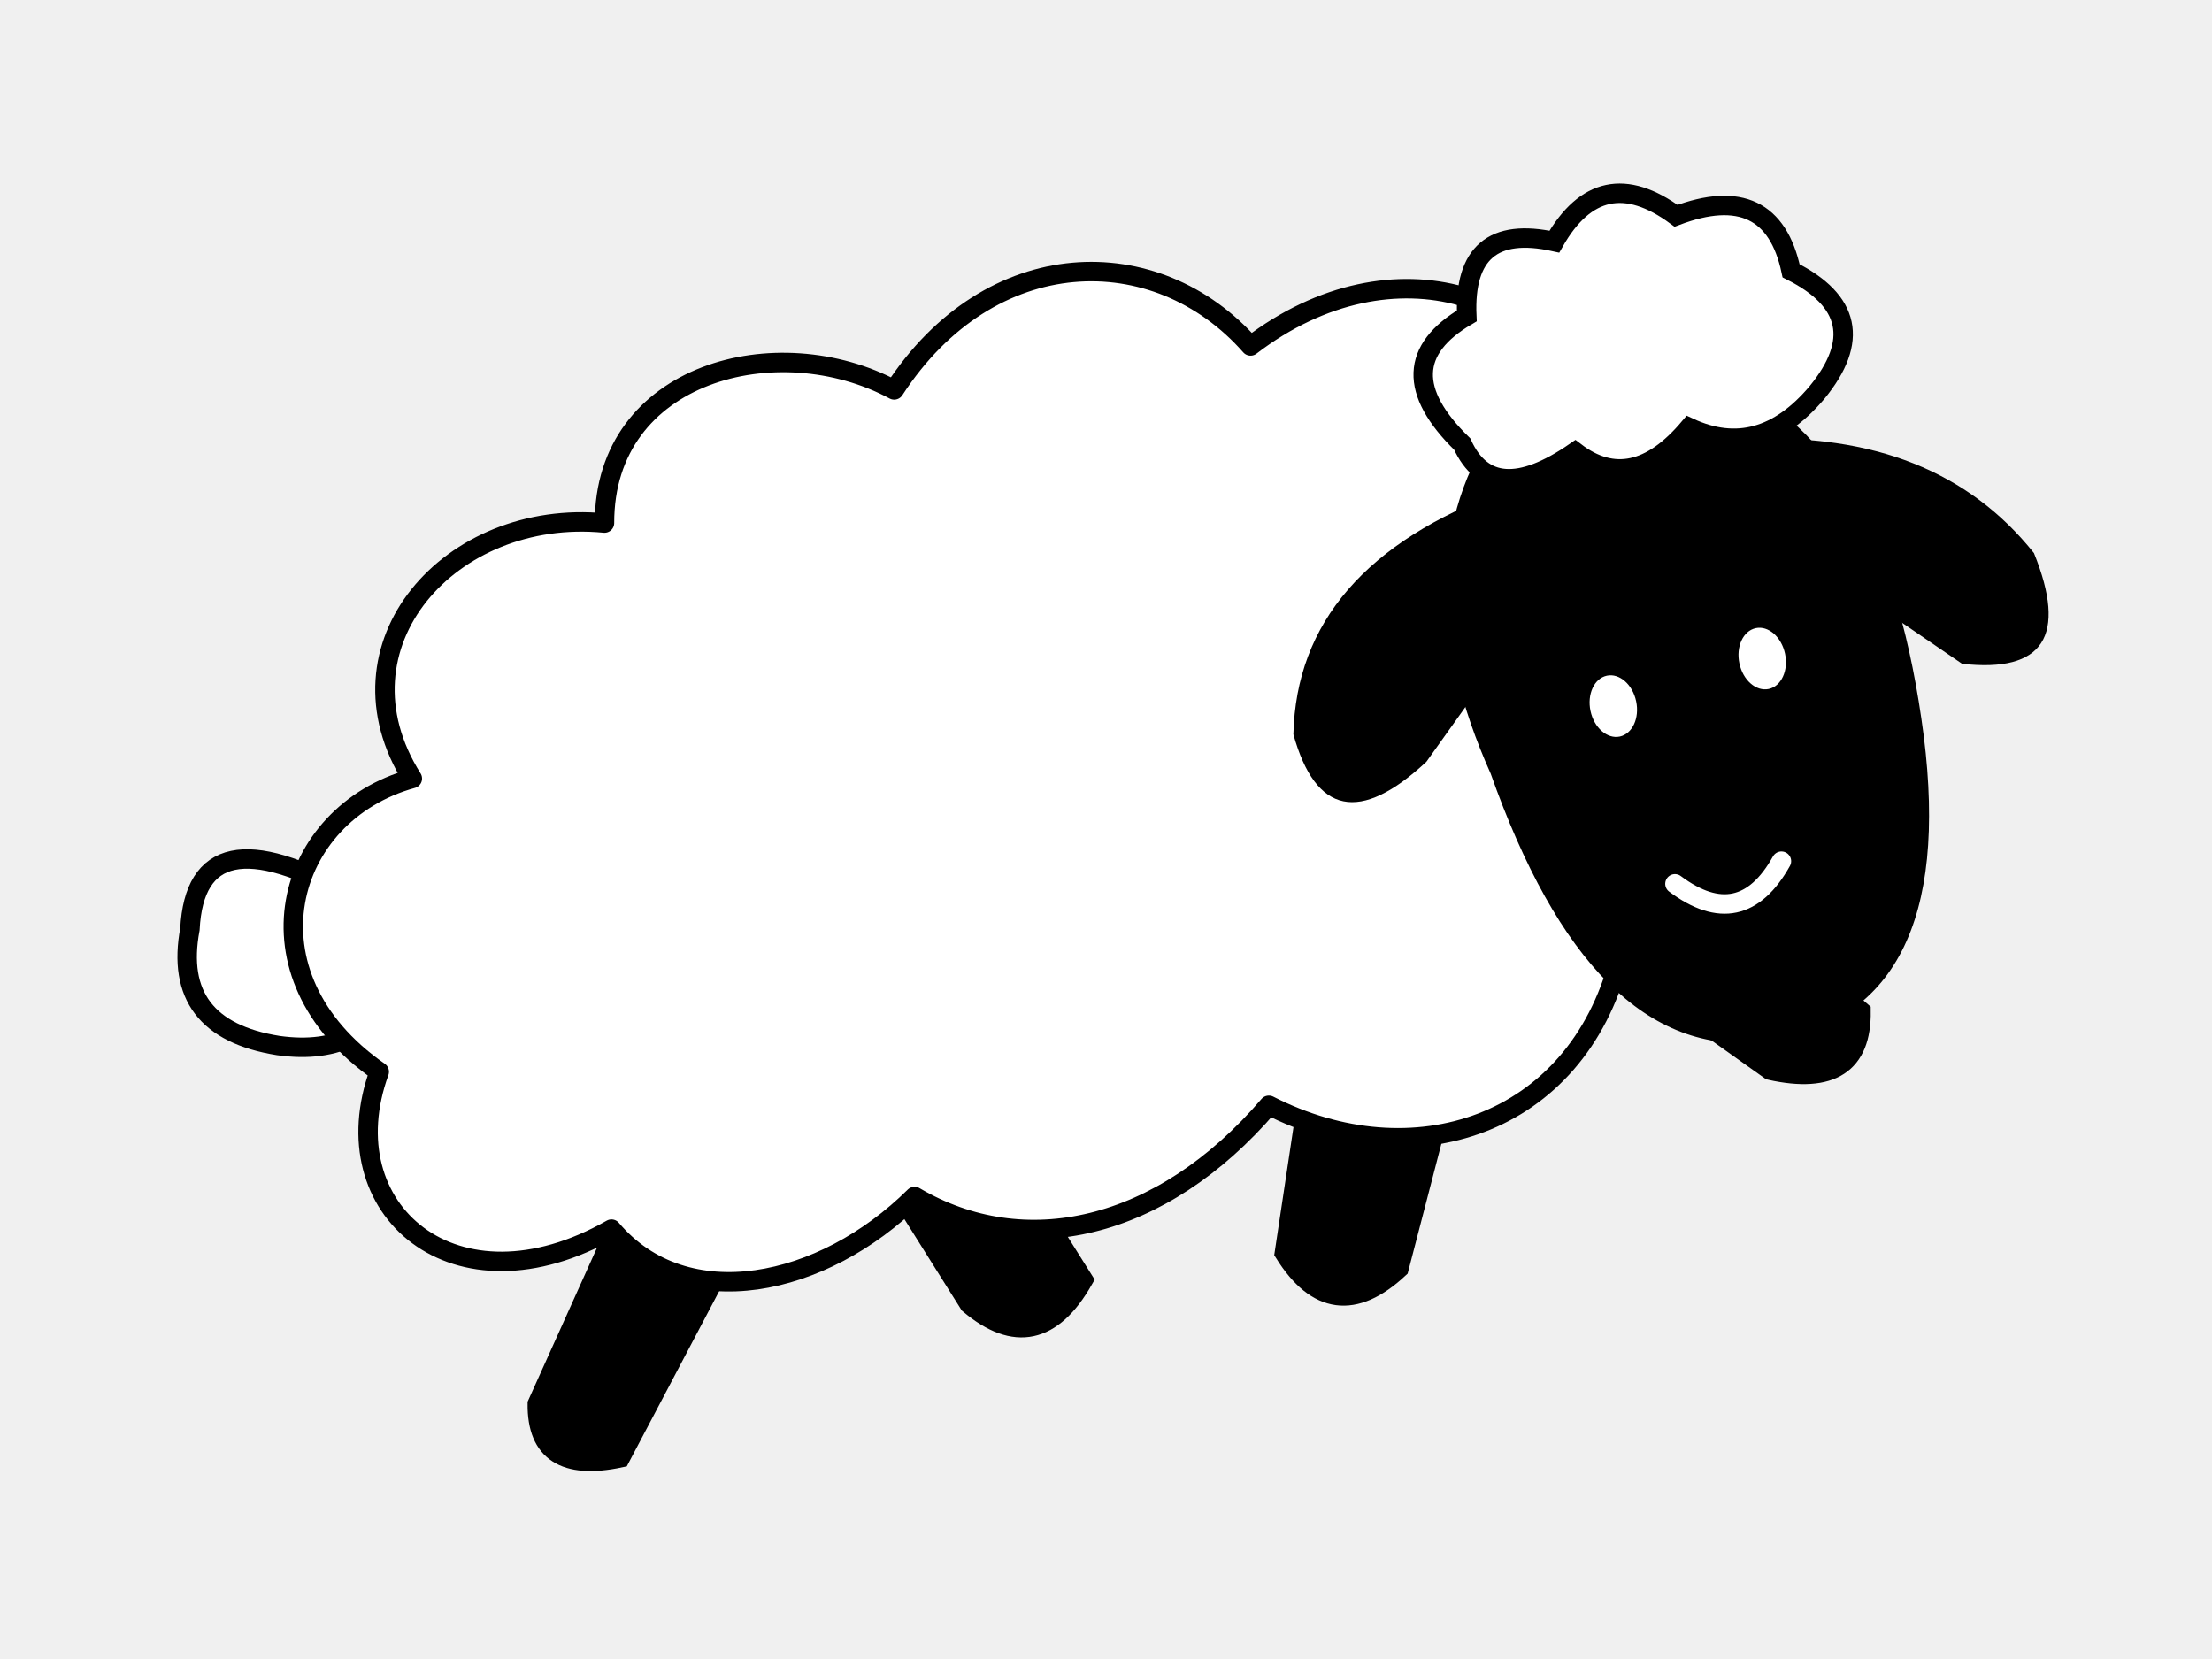
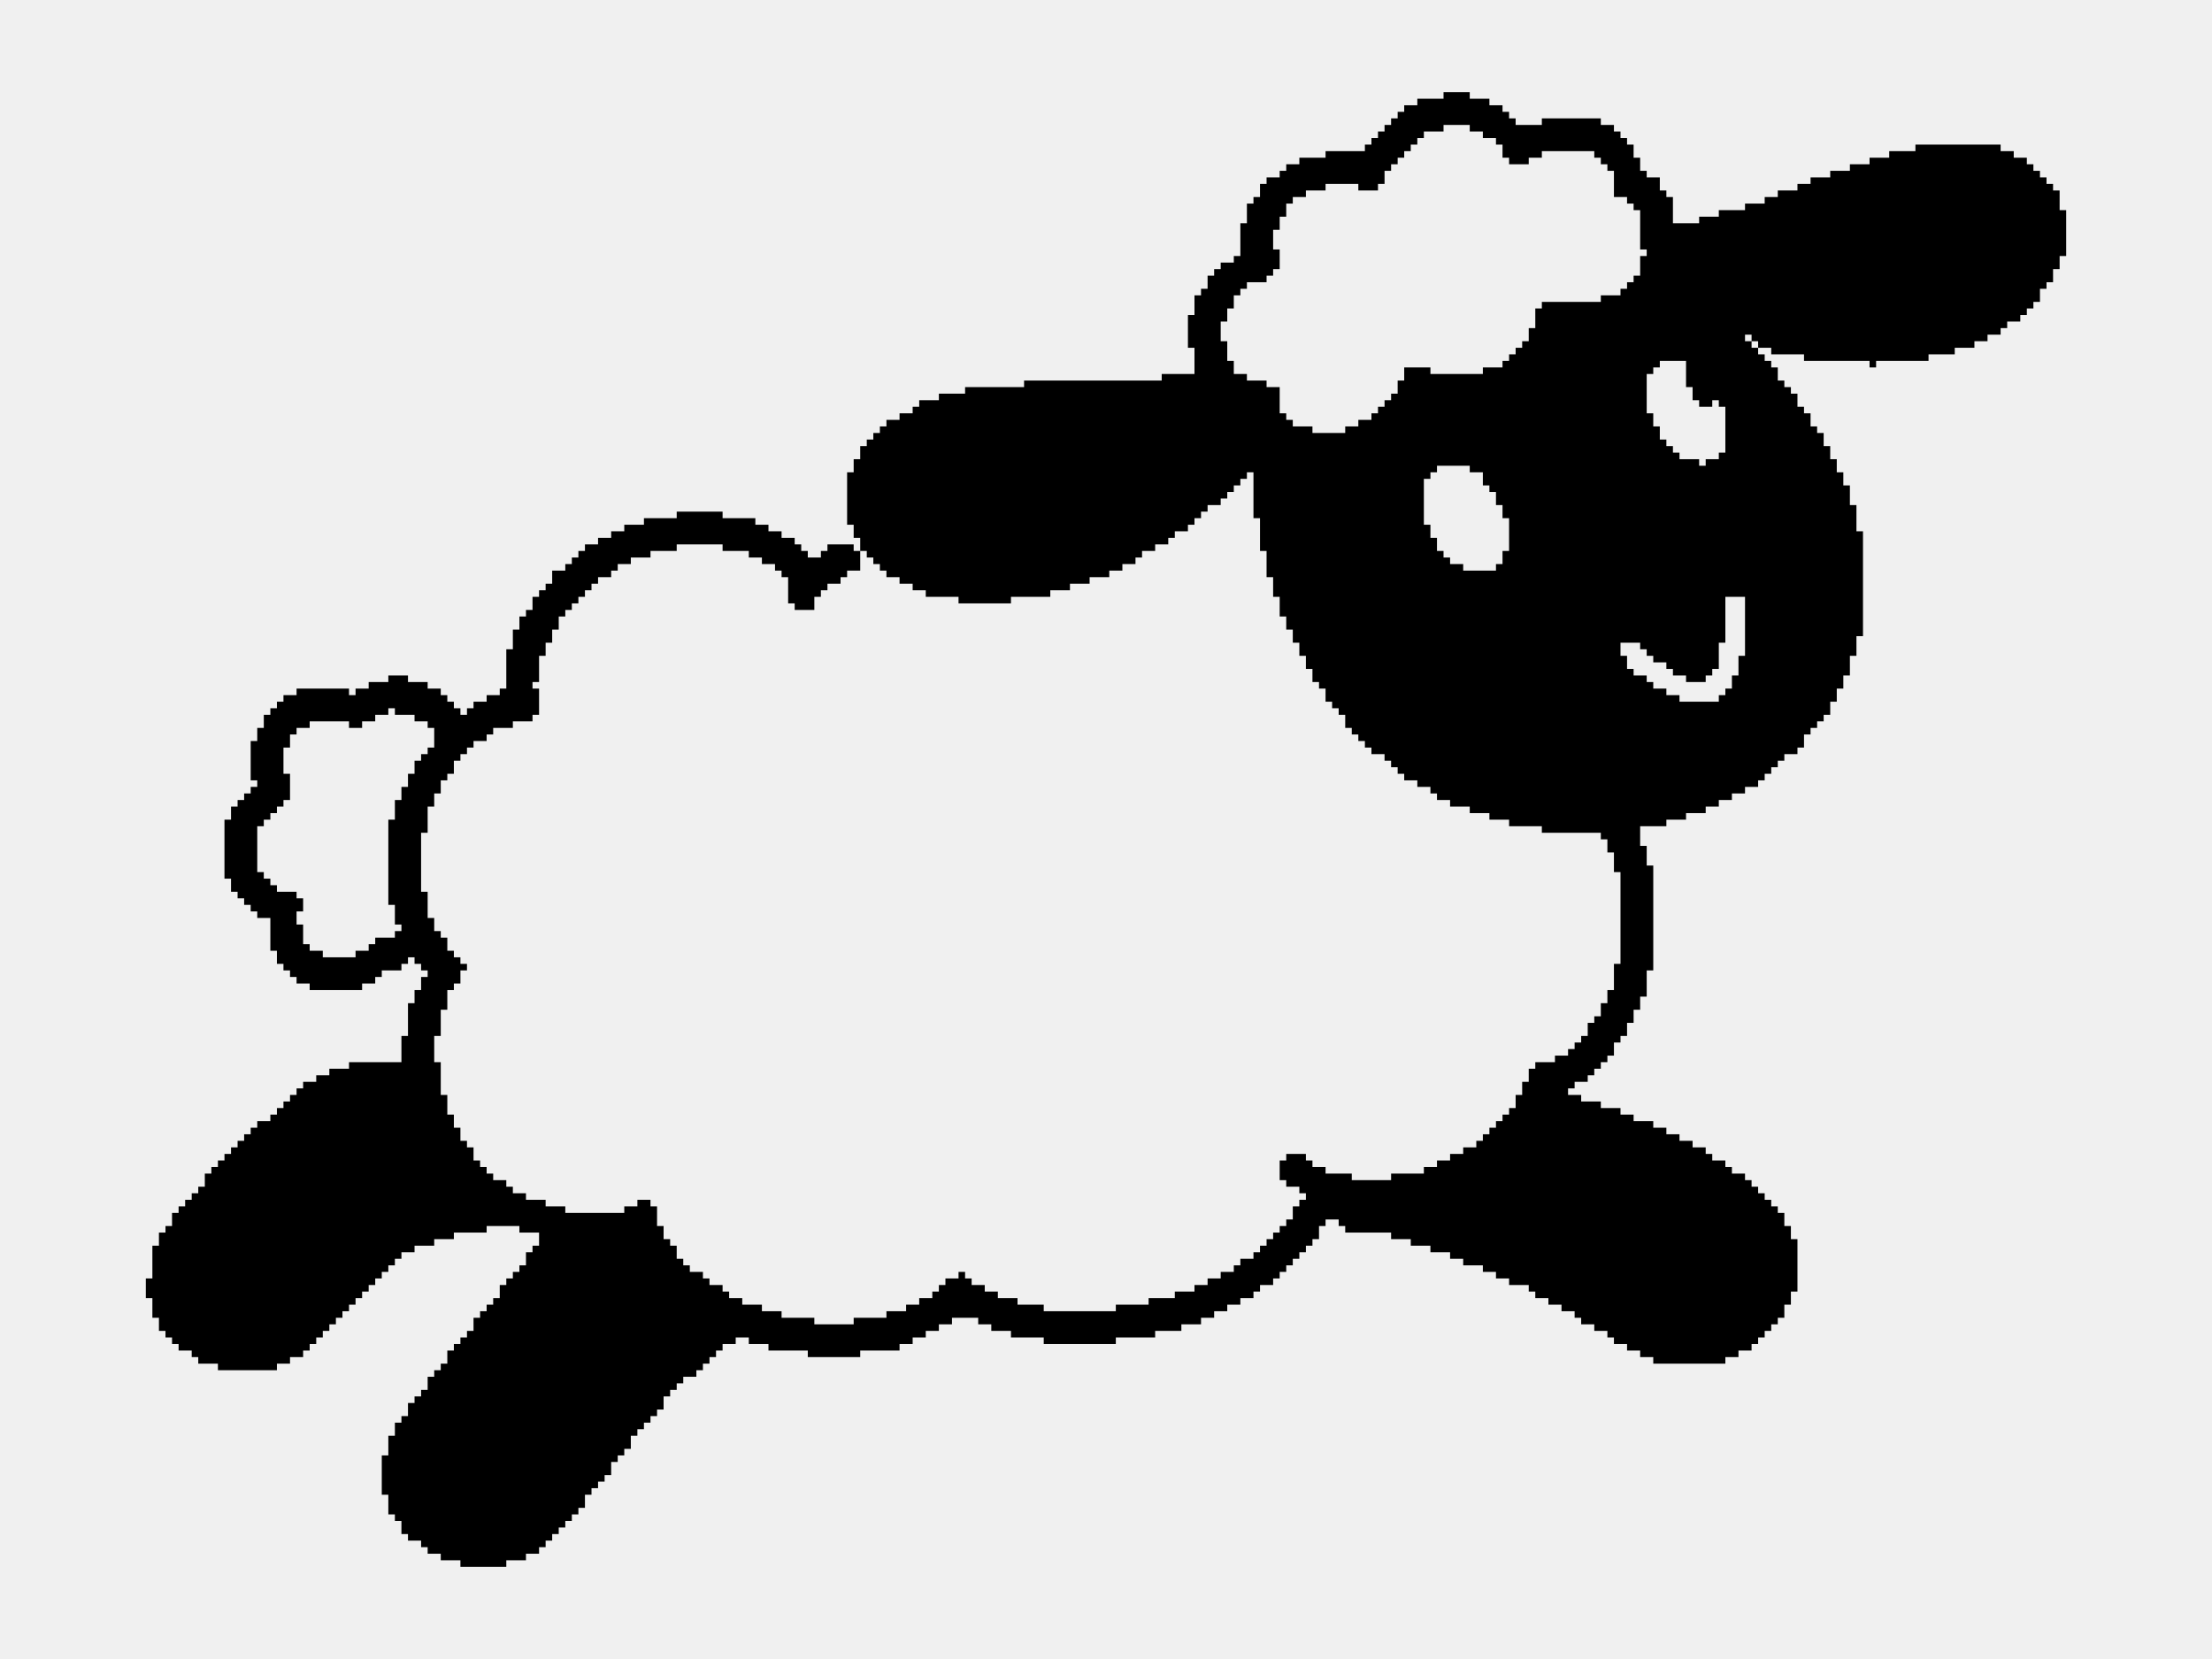
- <svg xmlns="http://www.w3.org/2000/svg" width="256" height="192" viewBox="0 0 256 192">
-   <g transform="translate(12 10) scale(.9)">
-     <g transform="translate(8 -10) rotate(-12 128 100)">
-       <path d="M23 92q-17-15-21 0q-5 12 8 17q11 4 17-5" fill="white" stroke="black" stroke-width="2.5" />
-       <path d="m55 131-22 30q-2 9 9 9l25-30m12-10 11 30q7 9 15 0l-11-30m49 0-12 32q4 11 14 5l15-30m14-10 23 25q11 5 13-5l-22-29" fill="black" stroke="black" stroke-width="2.5" />
-       <path d="M47 141C25 148 12 131 22 115C7 99 17 80 34 79C27 60 46 46 65 52C69 33 92 32 105 43C121 27 142 31 151 47C172 37 191 49 191 66C211 67 215 88 202 99C214 119 199 136 181 134C171 154 149 156 133 143C116 156 98 156 86 145C72 154 54 154 47 141Z" fill="white" stroke="black" stroke-width="2.5" stroke-linejoin="round" />
-       <g transform="rotate(0 183 93)">
-         <path d="M181 64q-16 15-10 43q5 38 26 40q24 2 27-33q3-37-15-49Z" fill="black" stroke="black" stroke-width="2.5" />
-         <path d="M179 72q-28 4-33 25q1 16 16 7l24-22M211 72q24 4 33 22q3 17-12 12l-21-22" fill="black" />
-         <ellipse cx="187" cy="102" rx="3" ry="4" fill="white" />
-         <ellipse cx="207" cy="100" rx="3" ry="4" fill="white" />
-         <path d="M190 126q7 8 14 0" fill="none" stroke="white" stroke-width="2.5" stroke-linecap="round" />
-         <path d="M175 65q-8-12 4-16q2-12 13-7q8-9 16 0q13-2 13 10q10 8 0 16q-9 7-17 1q-9 7-15 0q-12 5-14-4Z" fill="white" stroke="black" stroke-width="2.5" />
-       </g>
-     </g>
+ <svg xmlns="http://www.w3.org/2000/svg" width="384" height="288" viewBox="0 0 384 288">
+   <g transform="translate(25.31556 16) scale(1.137778)">
+     <path fill="black" d="M198 0h4v1h-4ZM194 1h11v1h-11ZM192 2h15v1h-15ZM191 3h17v1h-17ZM190 4h19v1h-19ZM213 4h9v1h-9ZM189 5h9v1h-9ZM202 5h22v1h-22ZM188 6h7v1h-7ZM204 6h21v1h-21ZM187 7h7v1h-7ZM206 7h20v1h-20ZM186 8h7v1h-7ZM207 8h20v1h-20ZM270 8h13v1h-13ZM180 9h12v1h-12ZM207 9h6v1h-6ZM221 9h6v1h-6ZM266 9h19v1h-19ZM176 10h15v1h-15ZM208 10h3v1h-3ZM222 10h6v1h-6ZM263 10h24v1h-24ZM174 11h16v1h-16ZM223 11h5v1h-5ZM260 11h28v1h-28ZM173 12h16v1h-16ZM224 12h5v1h-5ZM257 12h32v1h-32ZM171 13h18v1h-18ZM224 13h7v1h-7ZM254 13h36v1h-36ZM170 14h10v1h-10ZM185 14h3v1h-3ZM224 14h7v1h-7ZM252 14h39v1h-39ZM170 15h7v1h-7ZM224 15h8v1h-8ZM249 15h43v1h-43ZM169 16h6v1h-6ZM226 16h7v1h-7ZM247 16h45v1h-45ZM168 17h6v1h-6ZM227 17h6v1h-6ZM244 17h48v1h-48ZM168 18h6v1h-6ZM228 18h5v1h-5ZM240 18h53v1h-53ZM168 19h5v1h-5ZM228 19h5v1h-5ZM237 19h56v1h-56ZM167 20h6v1h-6ZM228 20h65v1h-65ZM167 21h5v1h-5ZM228 21h65v1h-65ZM167 22h5v1h-5ZM228 22h65v1h-65ZM167 23h5v1h-5ZM228 23h65v1h-65ZM167 24h6v1h-6ZM229 24h64v1h-64ZM166 25h7v1h-7ZM228 25h64v1h-64ZM164 26h9v1h-9ZM228 26h64v1h-64ZM163 27h9v1h-9ZM228 27h63v1h-63ZM162 28h9v1h-9ZM227 28h64v1h-64ZM162 29h6v1h-6ZM226 29h64v1h-64ZM161 30h6v1h-6ZM225 30h64v1h-64ZM160 31h6v1h-6ZM222 31h67v1h-67ZM160 32h6v1h-6ZM213 32h75v1h-75ZM160 33h5v1h-5ZM212 33h75v1h-75ZM159 34h6v1h-6ZM212 34h74v1h-74ZM159 35h5v1h-5ZM212 35h72v1h-72ZM159 36h5v1h-5ZM211 36h72v1h-72ZM159 37h5v1h-5ZM211 37h33v1h-33ZM245 37h36v1h-36ZM159 38h6v1h-6ZM210 38h35v1h-35ZM246 38h33v1h-33ZM160 39h5v1h-5ZM209 39h37v1h-37ZM248 39h28v1h-28ZM160 40h5v1h-5ZM208 40h39v1h-39ZM253 40h19v1h-19ZM160 41h6v1h-6ZM207 41h24v1h-24ZM235 41h13v1h-13ZM263 41h1v1h-1ZM160 42h6v1h-6ZM192 42h4v1h-4ZM204 42h26v1h-26ZM235 42h14v1h-14ZM155 43h13v1h-13ZM192 43h37v1h-37ZM235 43h14v1h-14ZM134 44h37v1h-37ZM191 44h38v1h-38ZM235 44h15v1h-15ZM125 45h48v1h-48ZM191 45h38v1h-38ZM236 45h15v1h-15ZM121 46h52v1h-52ZM190 46h39v1h-39ZM236 46h16v1h-16ZM118 47h55v1h-55ZM189 47h40v1h-40ZM237 47h2v1h-2ZM240 47h12v1h-12ZM117 48h56v1h-56ZM188 48h41v1h-41ZM241 48h12v1h-12ZM115 49h59v1h-59ZM187 49h43v1h-43ZM241 49h13v1h-13ZM113 50h62v1h-62ZM185 50h45v1h-45ZM241 50h13v1h-13ZM112 51h66v1h-66ZM183 51h48v1h-48ZM241 51h14v1h-14ZM111 52h120v1h-120ZM241 52h15v1h-15ZM110 53h122v1h-122ZM241 53h15v1h-15ZM109 54h124v1h-124ZM241 54h16v1h-16ZM109 55h125v1h-125ZM240 55h17v1h-17ZM108 56h129v1h-129ZM238 56h20v1h-20ZM108 57h89v1h-89ZM202 57h56v1h-56ZM107 58h61v1h-61ZM169 58h27v1h-27ZM204 58h55v1h-55ZM107 59h60v1h-60ZM169 59h26v1h-26ZM204 59h55v1h-55ZM107 60h59v1h-59ZM169 60h26v1h-26ZM205 60h55v1h-55ZM107 61h58v1h-58ZM169 61h26v1h-26ZM206 61h54v1h-54ZM107 62h57v1h-57ZM169 62h26v1h-26ZM206 62h54v1h-54ZM107 63h55v1h-55ZM169 63h26v1h-26ZM207 63h54v1h-54ZM81 64h7v1h-7ZM107 64h54v1h-54ZM169 64h26v1h-26ZM207 64h54v1h-54ZM76 65h17v1h-17ZM107 65h53v1h-53ZM170 65h25v1h-25ZM208 65h53v1h-53ZM73 66h22v1h-22ZM108 66h51v1h-51ZM170 66h26v1h-26ZM208 66h53v1h-53ZM71 67h26v1h-26ZM108 67h49v1h-49ZM170 67h26v1h-26ZM208 67h54v1h-54ZM69 68h30v1h-30ZM109 68h47v1h-47ZM170 68h27v1h-27ZM208 68h54v1h-54ZM67 69h14v1h-14ZM88 69h12v1h-12ZM104 69h4v1h-4ZM109 69h45v1h-45ZM170 69h27v1h-27ZM208 69h54v1h-54ZM66 70h11v1h-11ZM92 70h9v1h-9ZM103 70h6v1h-6ZM110 70h42v1h-42ZM171 70h27v1h-27ZM207 70h55v1h-55ZM65 71h9v1h-9ZM94 71h15v1h-15ZM111 71h40v1h-40ZM171 71h28v1h-28ZM207 71h55v1h-55ZM64 72h8v1h-8ZM96 72h13v1h-13ZM112 72h37v1h-37ZM171 72h30v1h-30ZM206 72h56v1h-56ZM62 73h9v1h-9ZM97 73h10v1h-10ZM113 73h34v1h-34ZM171 73h91v1h-91ZM62 74h7v1h-7ZM98 74h8v1h-8ZM115 74h29v1h-29ZM172 74h90v1h-90ZM61 75h7v1h-7ZM98 75h6v1h-6ZM117 75h24v1h-24ZM172 75h90v1h-90ZM60 76h7v1h-7ZM98 76h5v1h-5ZM119 76h19v1h-19ZM172 76h90v1h-90ZM59 77h7v1h-7ZM98 77h4v1h-4ZM124 77h8v1h-8ZM173 77h68v1h-68ZM244 77h18v1h-18ZM59 78h6v1h-6ZM99 78h3v1h-3ZM173 78h68v1h-68ZM244 78h18v1h-18ZM58 79h6v1h-6ZM173 79h68v1h-68ZM244 79h18v1h-18ZM57 80h6v1h-6ZM174 80h67v1h-67ZM244 80h18v1h-18ZM57 81h6v1h-6ZM174 81h67v1h-67ZM244 81h18v1h-18ZM56 82h6v1h-6ZM175 82h66v1h-66ZM244 82h18v1h-18ZM56 83h6v1h-6ZM175 83h66v1h-66ZM244 83h17v1h-17ZM56 84h5v1h-5ZM176 84h49v1h-49ZM228 84h12v1h-12ZM244 84h17v1h-17ZM55 85h6v1h-6ZM176 85h49v1h-49ZM229 85h11v1h-11ZM244 85h17v1h-17ZM55 86h5v1h-5ZM177 86h49v1h-49ZM230 86h10v1h-10ZM243 86h17v1h-17ZM55 87h5v1h-5ZM177 87h49v1h-49ZM232 87h8v1h-8ZM243 87h17v1h-17ZM55 88h5v1h-5ZM178 88h49v1h-49ZM233 88h6v1h-6ZM243 88h17v1h-17ZM37 89h3v1h-3ZM55 89h5v1h-5ZM178 89h51v1h-51ZM235 89h3v1h-3ZM242 89h17v1h-17ZM34 90h9v1h-9ZM55 90h4v1h-4ZM179 90h51v1h-51ZM242 90h17v1h-17ZM23 91h8v1h-8ZM32 91h13v1h-13ZM54 91h6v1h-6ZM180 91h52v1h-52ZM241 91h17v1h-17ZM21 92h25v1h-25ZM52 92h8v1h-8ZM180 92h54v1h-54ZM240 92h18v1h-18ZM20 93h27v1h-27ZM50 93h10v1h-10ZM181 93h76v1h-76ZM19 94h18v1h-18ZM38 94h10v1h-10ZM49 94h11v1h-11ZM182 94h75v1h-75ZM18 95h17v1h-17ZM41 95h18v1h-18ZM183 95h73v1h-73ZM18 96h7v1h-7ZM31 96h2v1h-2ZM43 96h13v1h-13ZM183 96h72v1h-72ZM17 97h6v1h-6ZM44 97h9v1h-9ZM184 97h70v1h-70ZM17 98h5v1h-5ZM44 98h8v1h-8ZM185 98h68v1h-68ZM16 99h6v1h-6ZM44 99h6v1h-6ZM186 99h67v1h-67ZM16 100h5v1h-5ZM43 100h6v1h-6ZM187 100h65v1h-65ZM16 101h5v1h-5ZM42 101h6v1h-6ZM189 101h61v1h-61ZM16 102h5v1h-5ZM41 102h6v1h-6ZM190 102h59v1h-59ZM16 103h5v1h-5ZM41 103h6v1h-6ZM191 103h57v1h-57ZM16 104h6v1h-6ZM40 104h6v1h-6ZM192 104h55v1h-55ZM17 105h5v1h-5ZM40 105h5v1h-5ZM194 105h52v1h-52ZM16 106h6v1h-6ZM39 106h6v1h-6ZM196 106h48v1h-48ZM15 107h7v1h-7ZM39 107h5v1h-5ZM197 107h45v1h-45ZM14 108h7v1h-7ZM38 108h6v1h-6ZM199 108h41v1h-41ZM13 109h7v1h-7ZM38 109h5v1h-5ZM202 109h36v1h-36ZM13 110h6v1h-6ZM38 110h5v1h-5ZM205 110h30v1h-30ZM12 111h6v1h-6ZM37 111h6v1h-6ZM208 111h24v1h-24ZM12 112h5v1h-5ZM37 112h6v1h-6ZM213 112h15v1h-15ZM12 113h5v1h-5ZM37 113h5v1h-5ZM222 113h6v1h-6ZM12 114h5v1h-5ZM37 114h5v1h-5ZM223 114h5v1h-5ZM12 115h5v1h-5ZM37 115h5v1h-5ZM223 115h6v1h-6ZM12 116h5v1h-5ZM37 116h5v1h-5ZM224 116h5v1h-5ZM12 117h5v1h-5ZM37 117h5v1h-5ZM224 117h5v1h-5ZM12 118h5v1h-5ZM37 118h5v1h-5ZM224 118h6v1h-6ZM12 119h6v1h-6ZM37 119h5v1h-5ZM225 119h5v1h-5ZM13 120h6v1h-6ZM37 120h5v1h-5ZM225 120h5v1h-5ZM13 121h7v1h-7ZM37 121h5v1h-5ZM225 121h5v1h-5ZM14 122h9v1h-9ZM37 122h6v1h-6ZM225 122h5v1h-5ZM15 123h9v1h-9ZM37 123h6v1h-6ZM225 123h5v1h-5ZM16 124h8v1h-8ZM38 124h5v1h-5ZM225 124h5v1h-5ZM17 125h6v1h-6ZM38 125h5v1h-5ZM225 125h5v1h-5ZM19 126h4v1h-4ZM38 126h6v1h-6ZM225 126h5v1h-5ZM19 127h5v1h-5ZM39 127h5v1h-5ZM225 127h5v1h-5ZM19 128h5v1h-5ZM38 128h7v1h-7ZM225 128h5v1h-5ZM19 129h5v1h-5ZM35 129h11v1h-11ZM225 129h5v1h-5ZM19 130h6v1h-6ZM34 130h12v1h-12ZM225 130h5v1h-5ZM20 131h7v1h-7ZM32 131h15v1h-15ZM225 131h5v1h-5ZM20 132h20v1h-20ZM41 132h7v1h-7ZM225 132h5v1h-5ZM21 133h18v1h-18ZM42 133h7v1h-7ZM224 133h6v1h-6ZM22 134h14v1h-14ZM43 134h5v1h-5ZM224 134h5v1h-5ZM23 135h12v1h-12ZM42 135h6v1h-6ZM224 135h5v1h-5ZM25 136h8v1h-8ZM42 136h5v1h-5ZM224 136h5v1h-5ZM41 137h5v1h-5ZM223 137h6v1h-6ZM41 138h5v1h-5ZM223 138h5v1h-5ZM40 139h6v1h-6ZM222 139h6v1h-6ZM40 140h5v1h-5ZM222 140h5v1h-5ZM40 141h5v1h-5ZM221 141h6v1h-6ZM40 142h5v1h-5ZM220 142h6v1h-6ZM40 143h5v1h-5ZM220 143h6v1h-6ZM39 144h5v1h-5ZM219 144h6v1h-6ZM39 145h5v1h-5ZM218 145h6v1h-6ZM39 146h5v1h-5ZM217 146h7v1h-7ZM39 147h5v1h-5ZM215 147h8v1h-8ZM31 148h14v1h-14ZM212 148h10v1h-10ZM28 149h17v1h-17ZM211 149h10v1h-10ZM26 150h19v1h-19ZM211 150h9v1h-9ZM24 151h21v1h-21ZM210 151h8v1h-8ZM23 152h22v1h-22ZM210 152h7v1h-7ZM22 153h24v1h-24ZM209 153h10v1h-10ZM21 154h25v1h-25ZM209 154h13v1h-13ZM20 155h26v1h-26ZM208 155h17v1h-17ZM19 156h28v1h-28ZM207 156h20v1h-20ZM17 157h30v1h-30ZM206 157h24v1h-24ZM16 158h32v1h-32ZM205 158h27v1h-27ZM15 159h33v1h-33ZM204 159h30v1h-30ZM14 160h35v1h-35ZM203 160h33v1h-33ZM13 161h37v1h-37ZM201 161h37v1h-37ZM12 162h38v1h-38ZM174 162h3v1h-3ZM199 162h40v1h-40ZM11 163h40v1h-40ZM173 163h5v1h-5ZM197 163h44v1h-44ZM10 164h42v1h-42ZM173 164h7v1h-7ZM195 164h47v1h-47ZM9 165h44v1h-44ZM173 165h11v1h-11ZM190 165h54v1h-54ZM9 166h46v1h-46ZM174 166h71v1h-71ZM8 167h48v1h-48ZM176 167h70v1h-70ZM7 168h51v1h-51ZM177 168h70v1h-70ZM6 169h55v1h-55ZM75 169h2v1h-2ZM176 169h72v1h-72ZM5 170h59v1h-59ZM73 170h5v1h-5ZM175 170h74v1h-74ZM4 171h74v1h-74ZM175 171h75v1h-75ZM4 172h74v1h-74ZM174 172h6v1h-6ZM182 172h68v1h-68ZM3 173h49v1h-49ZM57 173h22v1h-22ZM173 173h6v1h-6ZM183 173h68v1h-68ZM2 174h45v1h-45ZM60 174h19v1h-19ZM172 174h7v1h-7ZM190 174h61v1h-61ZM2 175h42v1h-42ZM60 175h20v1h-20ZM171 175h7v1h-7ZM193 175h59v1h-59ZM1 176h40v1h-40ZM59 176h22v1h-22ZM170 176h7v1h-7ZM196 176h56v1h-56ZM1 177h38v1h-38ZM58 177h23v1h-23ZM169 177h7v1h-7ZM199 177h53v1h-53ZM1 178h37v1h-37ZM58 178h24v1h-24ZM167 178h8v1h-8ZM201 178h51v1h-51ZM1 179h36v1h-36ZM57 179h26v1h-26ZM166 179h8v1h-8ZM204 179h48v1h-48ZM1 180h35v1h-35ZM56 180h29v1h-29ZM124 180h1v1h-1ZM164 180h9v1h-9ZM206 180h46v1h-46ZM0 181h35v1h-35ZM55 181h31v1h-31ZM122 181h4v1h-4ZM162 181h10v1h-10ZM208 181h44v1h-44ZM0 182h34v1h-34ZM54 182h34v1h-34ZM121 182h7v1h-7ZM160 182h10v1h-10ZM211 182h41v1h-41ZM0 183h33v1h-33ZM54 183h35v1h-35ZM120 183h10v1h-10ZM157 183h12v1h-12ZM212 183h39v1h-39ZM1 184h31v1h-31ZM53 184h38v1h-38ZM118 184h15v1h-15ZM153 184h14v1h-14ZM214 184h37v1h-37ZM1 185h30v1h-30ZM52 185h42v1h-42ZM116 185h21v1h-21ZM148 185h17v1h-17ZM216 185h34v1h-34ZM1 186h29v1h-29ZM51 186h46v1h-46ZM113 186h50v1h-50ZM218 186h32v1h-32ZM2 187h27v1h-27ZM50 187h52v1h-52ZM108 187h15v1h-15ZM127 187h34v1h-34ZM219 187h30v1h-30ZM2 188h26v1h-26ZM50 188h71v1h-71ZM129 188h29v1h-29ZM221 188h27v1h-27ZM3 189h24v1h-24ZM49 189h70v1h-70ZM132 189h22v1h-22ZM223 189h24v1h-24ZM4 190h22v1h-22ZM48 190h42v1h-42ZM92 190h25v1h-25ZM137 190h11v1h-11ZM224 190h22v1h-22ZM5 191h20v1h-20ZM47 191h41v1h-41ZM95 191h20v1h-20ZM226 191h19v1h-19ZM7 192h17v1h-17ZM46 192h41v1h-41ZM101 192h8v1h-8ZM228 192h15v1h-15ZM8 193h14v1h-14ZM46 193h40v1h-40ZM230 193h11v1h-11ZM11 194h9v1h-9ZM45 194h40v1h-40ZM44 195h40v1h-40ZM43 196h39v1h-39ZM43 197h38v1h-38ZM42 198h38v1h-38ZM41 199h38v1h-38ZM40 200h39v1h-39ZM40 201h38v1h-38ZM39 202h38v1h-38ZM38 203h38v1h-38ZM38 204h37v1h-37ZM37 205h37v1h-37ZM37 206h37v1h-37ZM37 207h36v1h-36ZM36 208h36v1h-36ZM36 209h35v1h-35ZM36 210h35v1h-35ZM36 211h34v1h-34ZM36 212h33v1h-33ZM36 213h32v1h-32ZM37 214h30v1h-30ZM37 215h30v1h-30ZM37 216h29v1h-29ZM38 217h27v1h-27ZM39 218h25v1h-25ZM39 219h24v1h-24ZM40 220h22v1h-22ZM42 221h19v1h-19ZM43 222h17v1h-17ZM45 223h13v1h-13ZM48 224h7v1h-7Z" />
  </g>
</svg>
